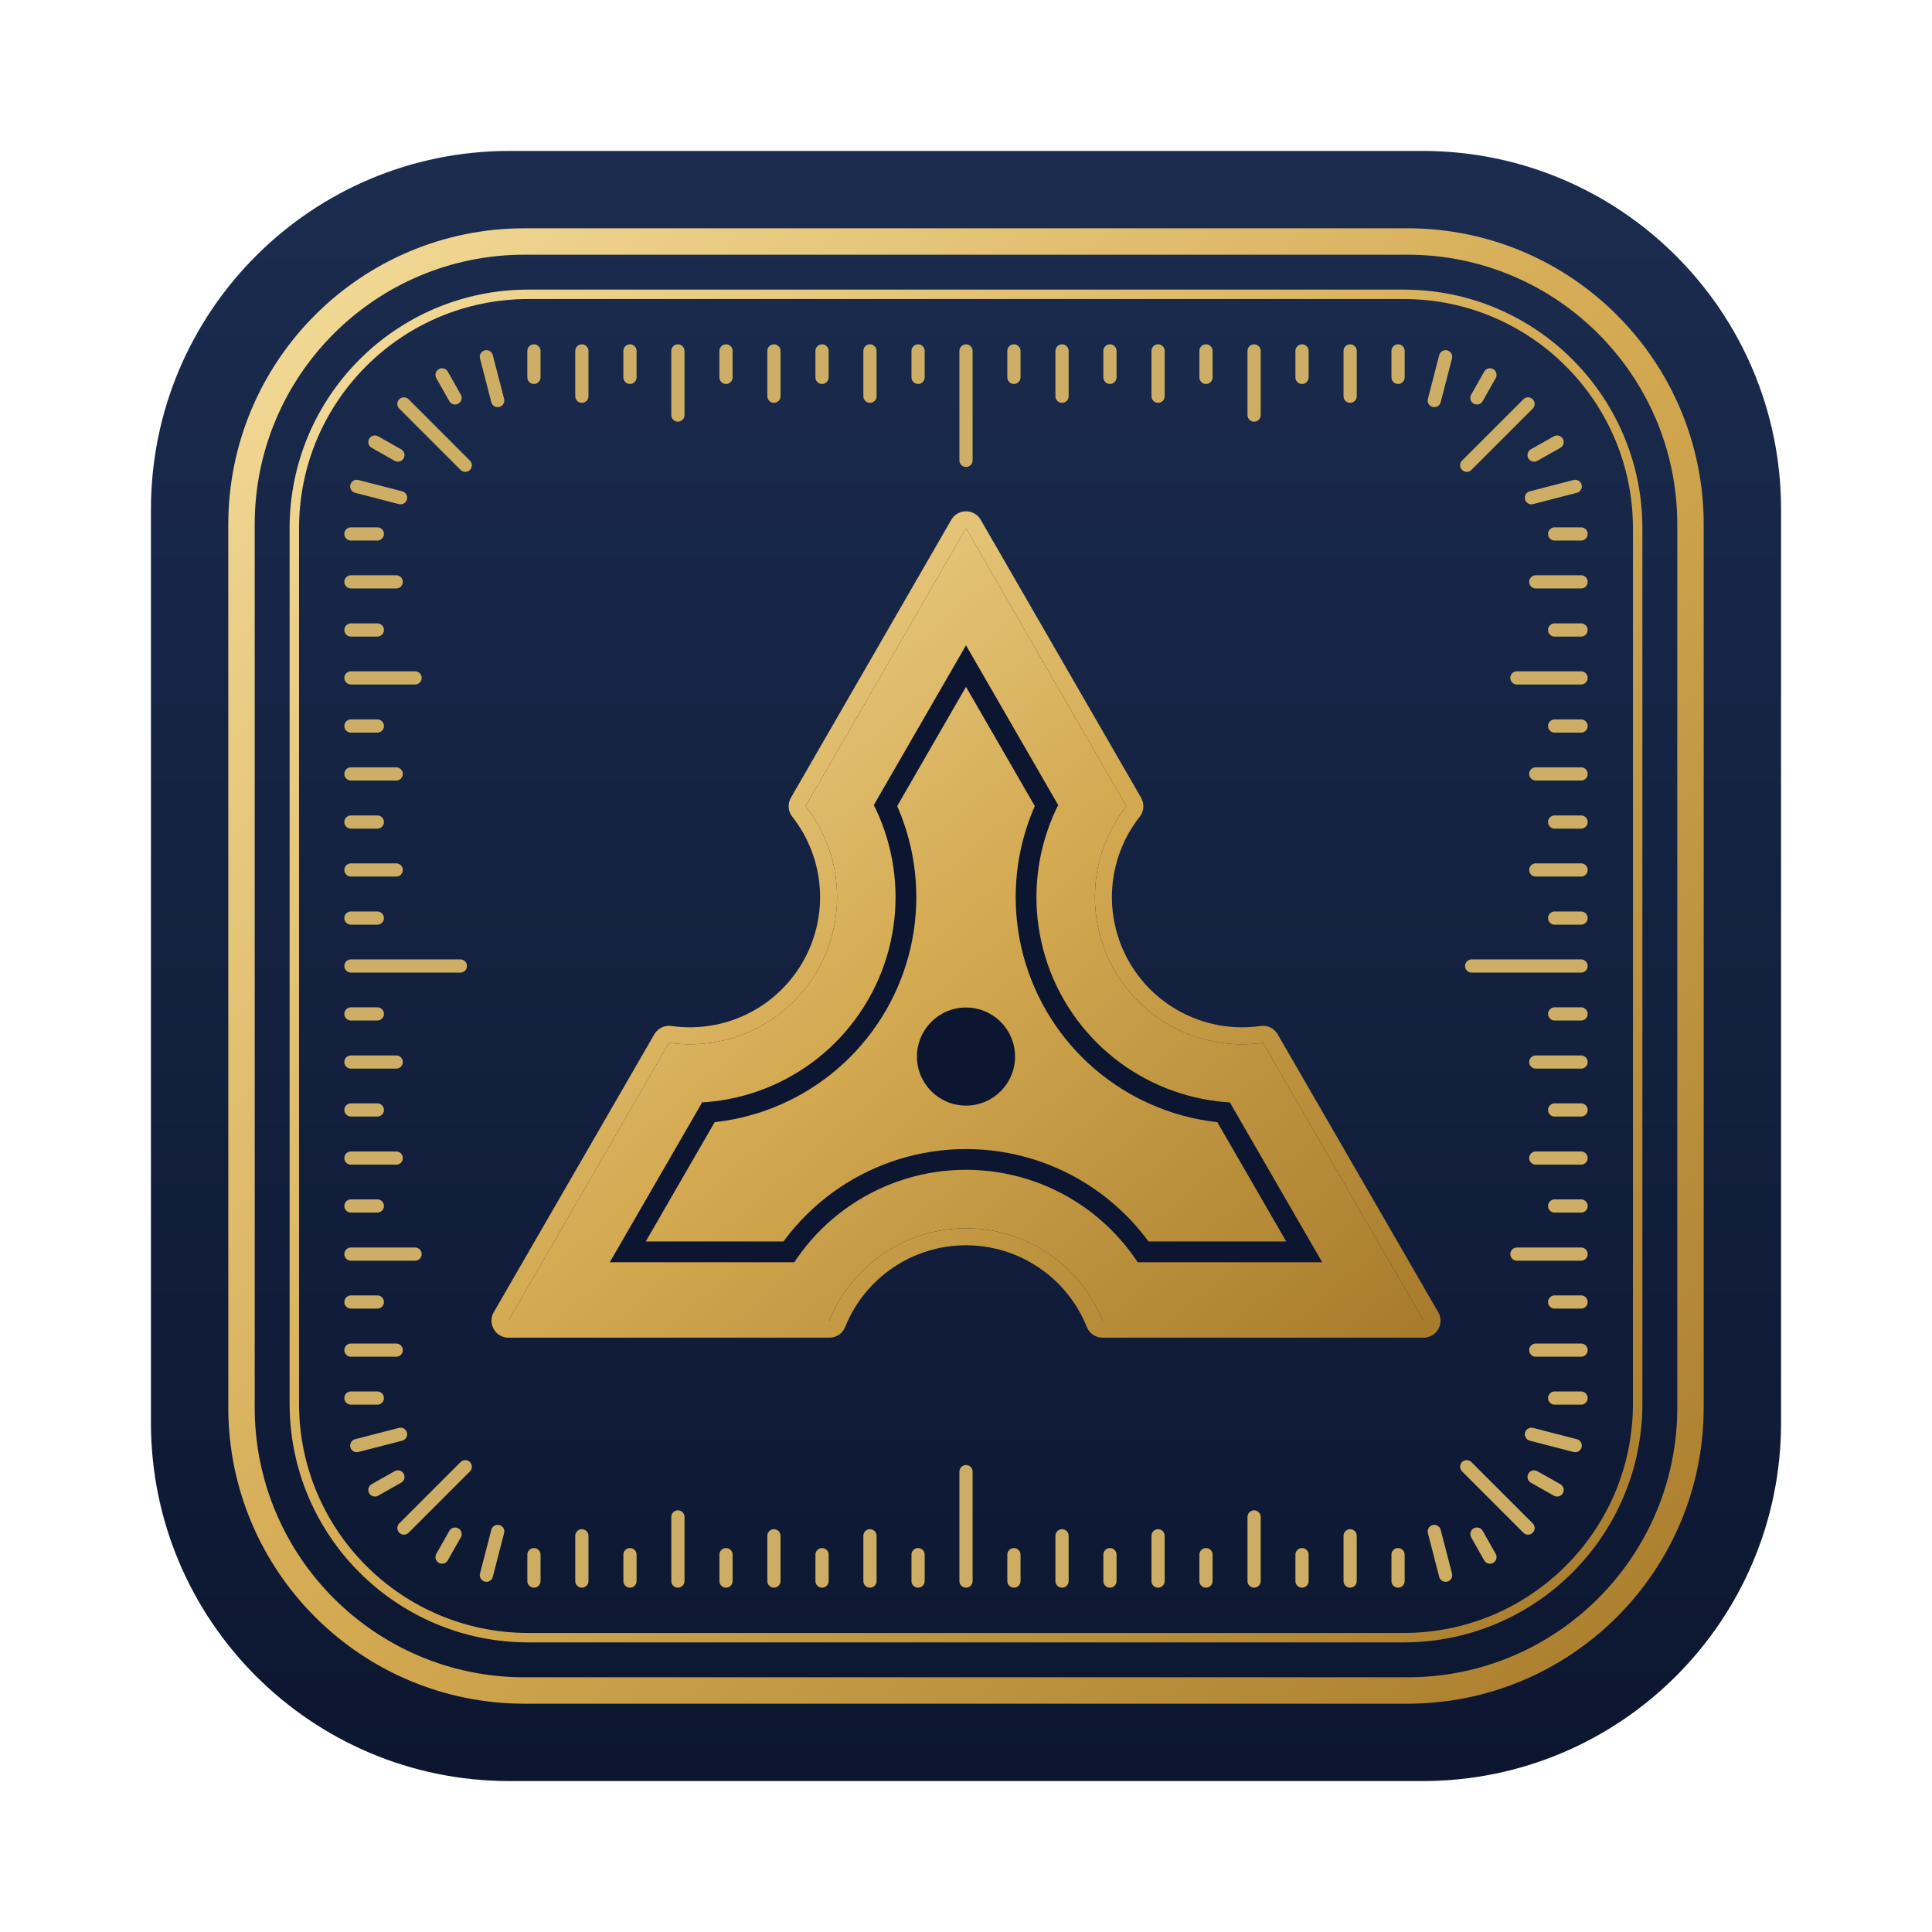
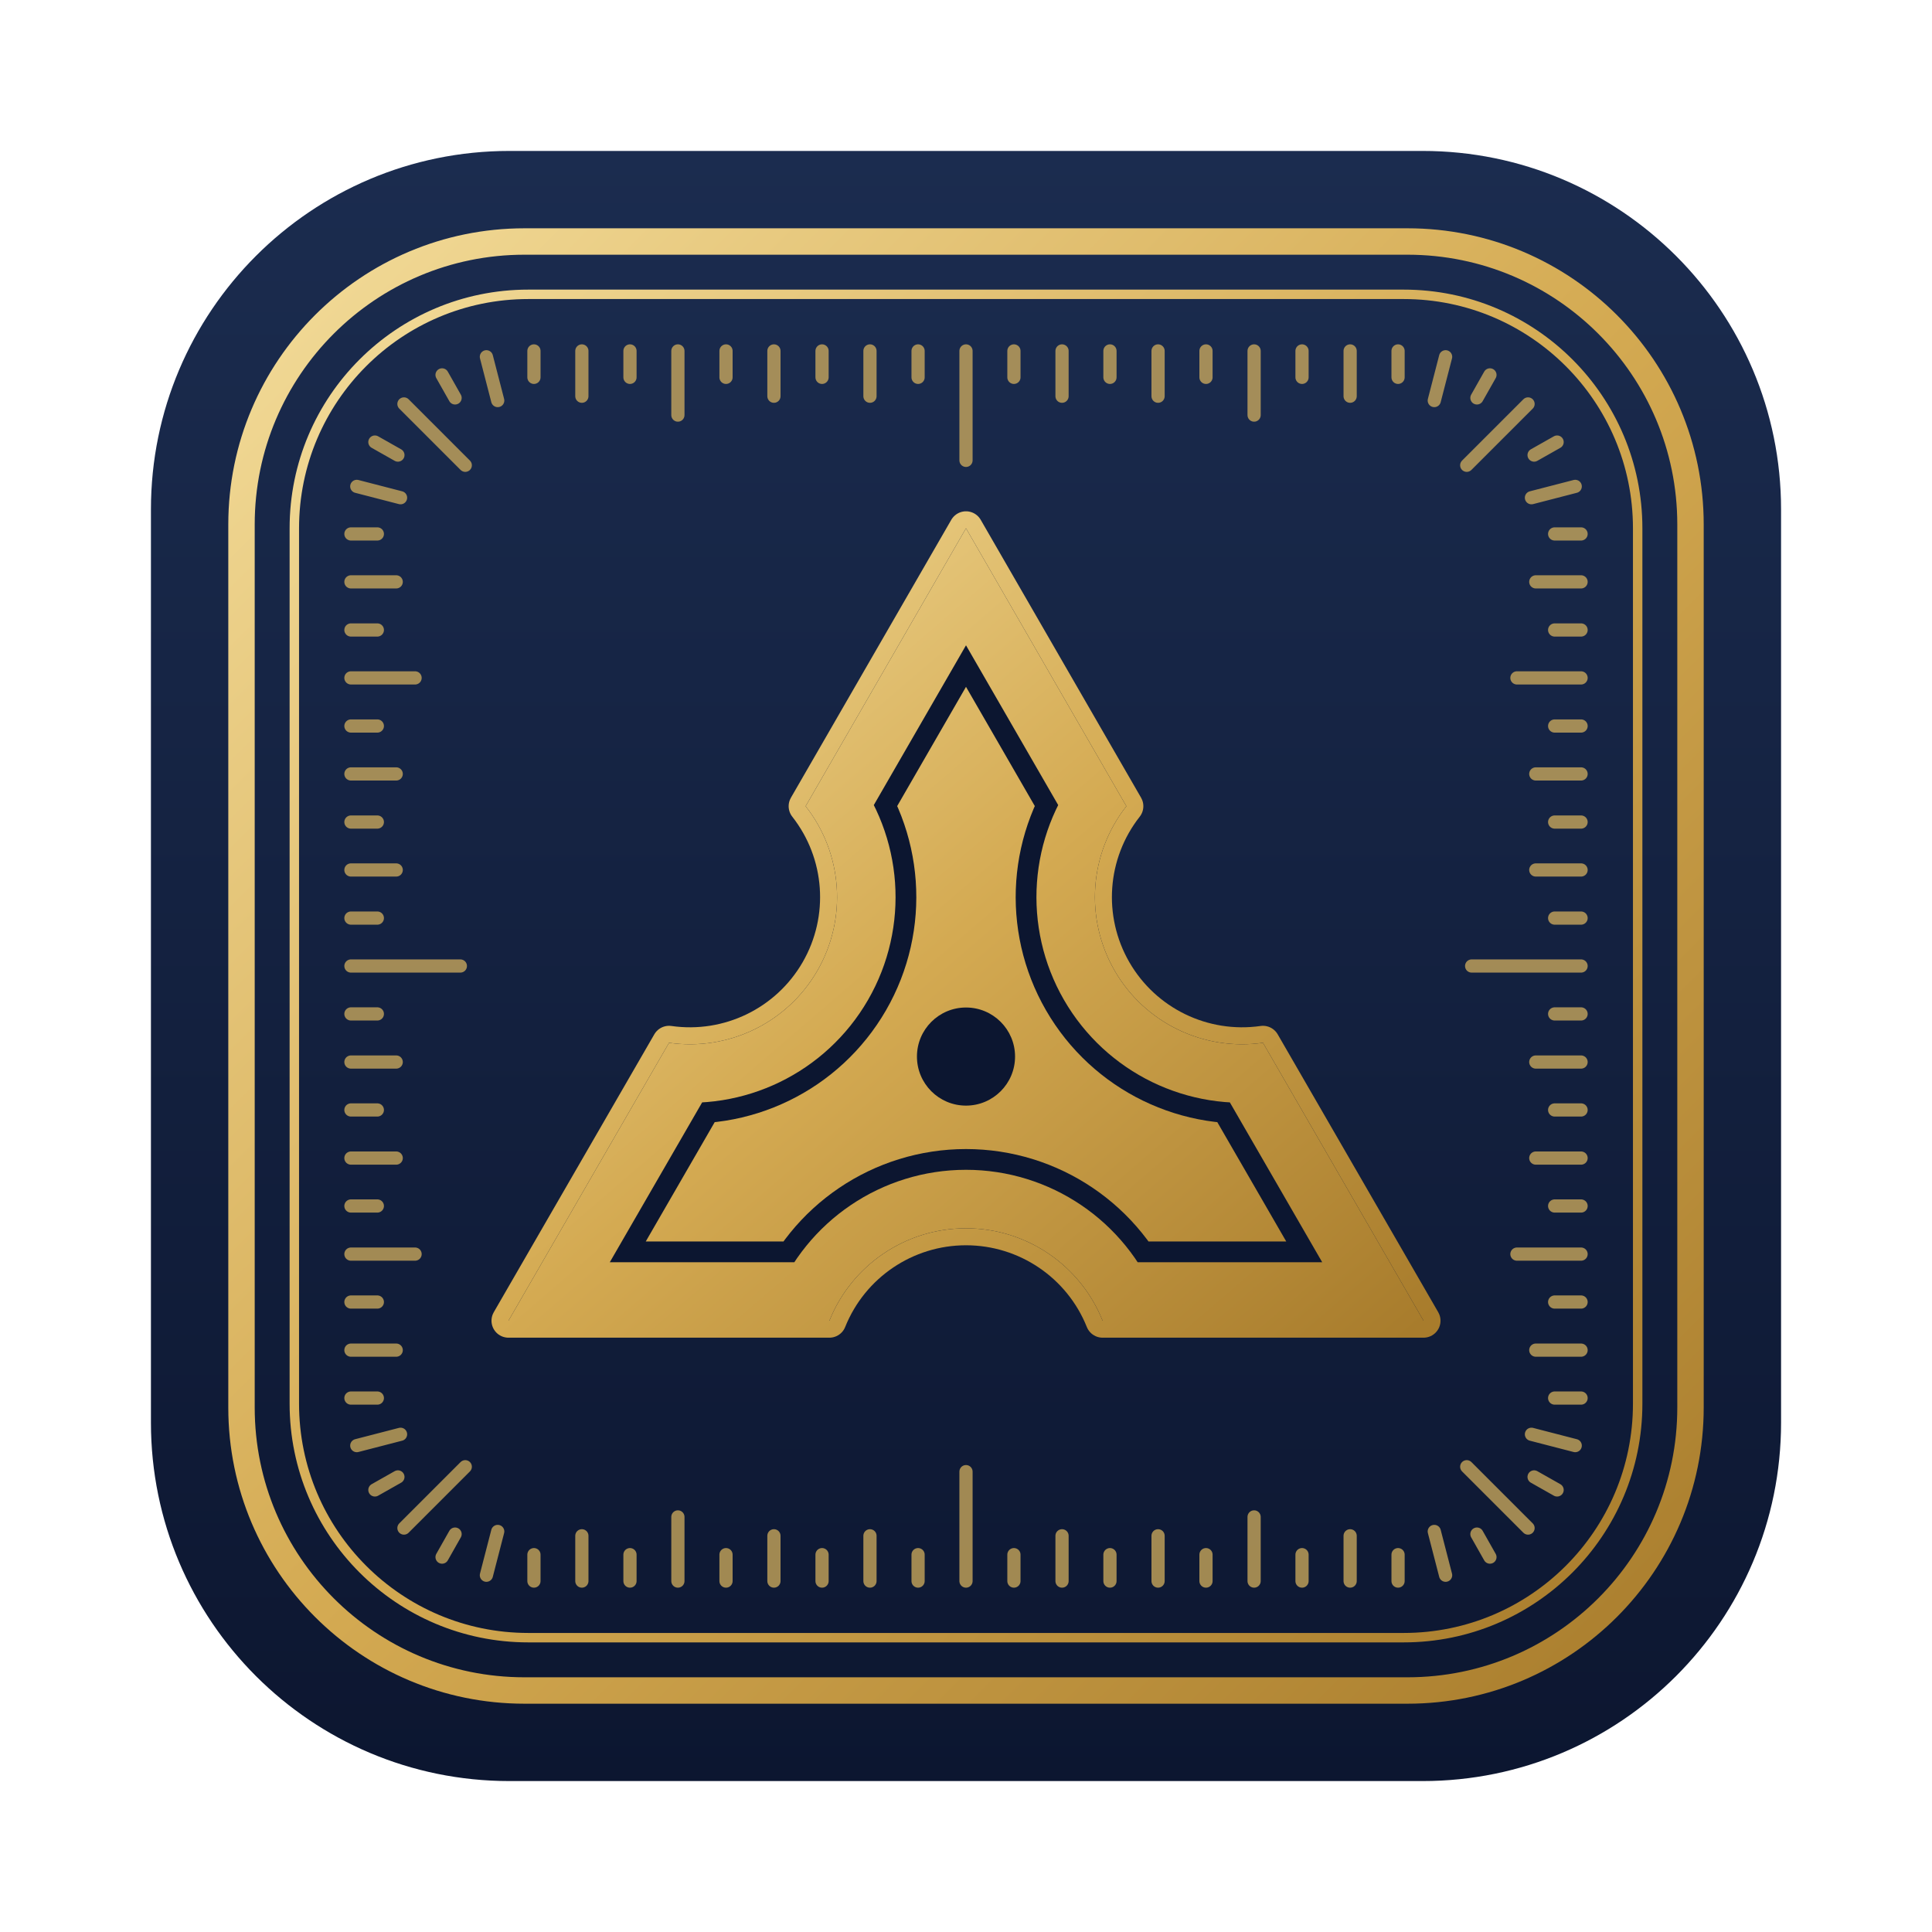
<svg xmlns="http://www.w3.org/2000/svg" viewBox="0 0 1024 1024">
  <defs>
    <linearGradient id="bg" x1="0" y1="0" x2="0" y2="1">
      <stop offset="0" stop-color="#1b2c4f" />
      <stop offset="1" stop-color="#0c1630" />
    </linearGradient>
    <linearGradient id="gold" x1="0" y1="0" x2="1" y2="1">
      <stop offset="0" stop-color="#f3dc9a" />
      <stop offset=".5" stop-color="#d4aa52" />
      <stop offset="1" stop-color="#a87c2c" />
    </linearGradient>
    <clipPath id="tile">
      <rect x="156" y="156" width="712" height="712" rx="124" />
    </clipPath>
    <clipPath id="ruler">
      <path d="M512 280L597 427.3A78 78 0 0 0 669.4 552.7L754.5 700L584.4 700A78 78 0 0 0 439.6 700L269.5 700L354.6 552.7A78 78 0 0 0 427 427.3L512 280Z" />
    </clipPath>
  </defs>
  <rect x="80" y="80" width="864" height="864" rx="190" fill="url(#bg)" />
  <g clip-path="url(#tile)" fill="#d4aa52">
-     <path d="M512 186L512 244M537.4 186L537.4 200M562.9 186L562.9 210M588.3 186L588.3 200M613.8 186L613.8 210M639.2 186L639.2 200M664.7 186L664.7 220M690.1 186L690.1 200M715.6 186L715.6 210M741 186L741 200M766.2 189.1L760.2 212.3M789.7 198.7L782.8 210.9M809.9 214.1L777.4 246.6M825.3 234.3L813.1 241.2M834.9 257.8L811.7 263.8M838 283L824 283M838 308.4L814 308.4M838 333.9L824 333.9M838 359.3L804 359.3M838 384.8L824 384.8M838 410.2L814 410.2M838 435.7L824 435.7M838 461.1L814 461.1M838 486.6L824 486.6M838 512L780 512M838 537.4L824 537.4M838 562.9L814 562.9M838 588.3L824 588.3M838 613.8L814 613.8M838 639.2L824 639.2M838 664.7L804 664.7M838 690.1L824 690.1M838 715.6L814 715.6M838 741L824 741M834.9 766.2L811.7 760.2M825.3 789.7L813.1 782.8M809.9 809.9L777.4 777.4M789.7 825.3L782.8 813.1M766.2 834.9L760.2 811.7M741 838L741 824M715.6 838L715.6 814M690.1 838L690.1 824M664.7 838L664.7 804M639.2 838L639.2 824M613.8 838L613.8 814M588.3 838L588.3 824M562.9 838L562.9 814M537.4 838L537.4 824M512 838L512 780M486.6 838L486.6 824M461.1 838L461.1 814M435.7 838L435.7 824M410.2 838L410.2 814M384.8 838L384.8 824M359.3 838L359.3 804M333.9 838L333.9 824M308.4 838L308.4 814M283 838L283 824M257.8 834.9L263.8 811.7M234.3 825.3L241.2 813.1M214.1 809.9L246.6 777.4M198.7 789.7L210.9 782.8M189.1 766.2L212.3 760.2M186 741L200 741M186 715.6L210 715.6M186 690.1L200 690.1M186 664.7L220 664.7M186 639.2L200 639.2M186 613.8L210 613.8M186 588.3L200 588.3M186 562.9L210 562.9M186 537.4L200 537.4M186 512L244 512M186 486.6L200 486.6M186 461.1L210 461.1M186 435.7L200 435.7M186 410.2L210 410.2M186 384.8L200 384.8M186 359.3L220 359.3M186 333.9L200 333.9M186 308.4L210 308.4M186 283L200 283M189.1 257.8L212.3 263.8M198.7 234.3L210.9 241.2M214.1 214.1L246.6 246.6M234.3 198.7L241.2 210.9M257.8 189.1L263.8 212.3M283 186L283 200M308.4 186L308.4 210M333.9 186L333.9 200M359.3 186L359.3 220M384.8 186L384.8 200M410.2 186L410.2 210M435.7 186L435.7 200M461.1 186L461.1 210M486.6 186L486.6 200" stroke="#e2bd68" stroke-width="7" stroke-linecap="round" opacity=".9" />
+     <path d="M512 186L512 244M537.4 186L537.4 200M562.9 186L562.9 210M588.3 186L588.3 200M613.8 186L613.8 210M639.2 186L639.2 200M664.7 186L664.7 220M690.1 186L690.1 200M715.6 186L715.6 210M741 186L741 200M766.2 189.1L760.2 212.3M789.7 198.7L782.8 210.9M809.9 214.1L777.4 246.6M825.3 234.3L813.1 241.2M834.9 257.8L811.7 263.8M838 283L824 283M838 308.4L814 308.4M838 333.9L824 333.9M838 359.3L804 359.3M838 384.8L824 384.8M838 410.2L814 410.2M838 435.7L824 435.7M838 461.1L814 461.1M838 486.6L824 486.6M838 512L780 512M838 537.4L824 537.4M838 562.9L814 562.9M838 588.3L824 588.3M838 613.8L814 613.8M838 639.2L824 639.2M838 664.7L804 664.7M838 690.1L824 690.1M838 715.6L814 715.6M838 741L824 741M834.9 766.2L811.7 760.2M825.3 789.7L813.1 782.8M809.9 809.9L777.4 777.4M789.7 825.3L782.8 813.1M766.2 834.9L760.2 811.7M741 838L741 824M715.6 838L715.6 814M690.1 838L690.1 824M664.7 838L664.7 804M639.2 838L639.2 824M613.8 838L613.8 814M588.3 838L588.3 824M562.9 838L562.9 814M537.4 838L537.4 824M512 838L512 780M486.6 838L486.6 824M461.1 838L461.1 814M435.7 838L435.7 824M410.2 838L410.2 814M384.8 838L384.8 824M359.3 838L359.3 804M333.9 838L333.9 824M308.4 838L308.4 814M283 838L283 824M257.8 834.9L263.8 811.7M234.3 825.3L241.2 813.1M214.1 809.9L246.6 777.4M198.7 789.7L210.9 782.8M189.1 766.2L212.3 760.2M186 741L200 741M186 715.6L210 715.6M186 690.1L200 690.1M186 664.7L220 664.7M186 639.2L200 639.2M186 613.8L210 613.8M186 588.3L200 588.3M186 562.9L210 562.9M186 537.4L200 537.4M186 512L244 512M186 486.6L200 486.6M186 461.1L210 461.1M186 435.7L200 435.7M186 410.2L210 410.2M186 384.8L200 384.8M186 359.3L220 359.3M186 333.9L200 333.9M186 308.4L210 308.4M186 283L200 283M189.1 257.8L212.3 263.8M198.7 234.3L210.9 241.2M214.1 214.1L246.6 246.6M234.3 198.7L241.2 210.9M257.8 189.1L263.8 212.3M283 186L283 200M308.4 186L308.4 210M333.9 186L333.9 200M359.3 186L359.3 220M384.8 186L384.8 200M410.2 186L410.2 210M435.7 186L435.7 200M461.1 186L461.1 210M486.6 186L486.6 200" stroke="#d9b45e" stroke-width="7" stroke-linecap="round" opacity=".72" />
  </g>
  <rect x="128" y="128" width="768" height="768" rx="150" fill="none" stroke="url(#gold)" stroke-width="14" />
  <rect x="156" y="156" width="712" height="712" rx="124" fill="none" stroke="url(#gold)" stroke-width="5" />
  <path d="M512 280L597 427.3A78 78 0 0 0 669.4 552.7L754.5 700L584.4 700A78 78 0 0 0 439.6 700L269.5 700L354.6 552.7A78 78 0 0 0 427 427.3L512 280Z" fill="url(#gold)" stroke="url(#gold)" stroke-width="18" stroke-linejoin="round" />
  <g clip-path="url(#ruler)" fill="none" stroke-linejoin="round">
    <path d="M512 280L597 427.3A78 78 0 0 0 669.4 552.7L754.5 700L584.4 700A78 78 0 0 0 439.6 700L269.5 700L354.6 552.7A78 78 0 0 0 427 427.3L512 280Z" stroke="#0c1630" stroke-width="84" />
    <path d="M512 280L597 427.3A78 78 0 0 0 669.4 552.7L754.5 700L584.4 700A78 78 0 0 0 439.6 700L269.5 700L354.6 552.7A78 78 0 0 0 427 427.3L512 280Z" stroke="url(#gold)" stroke-width="62" />
  </g>
  <circle cx="512" cy="560" r="26" fill="#0c1630" />
</svg>
